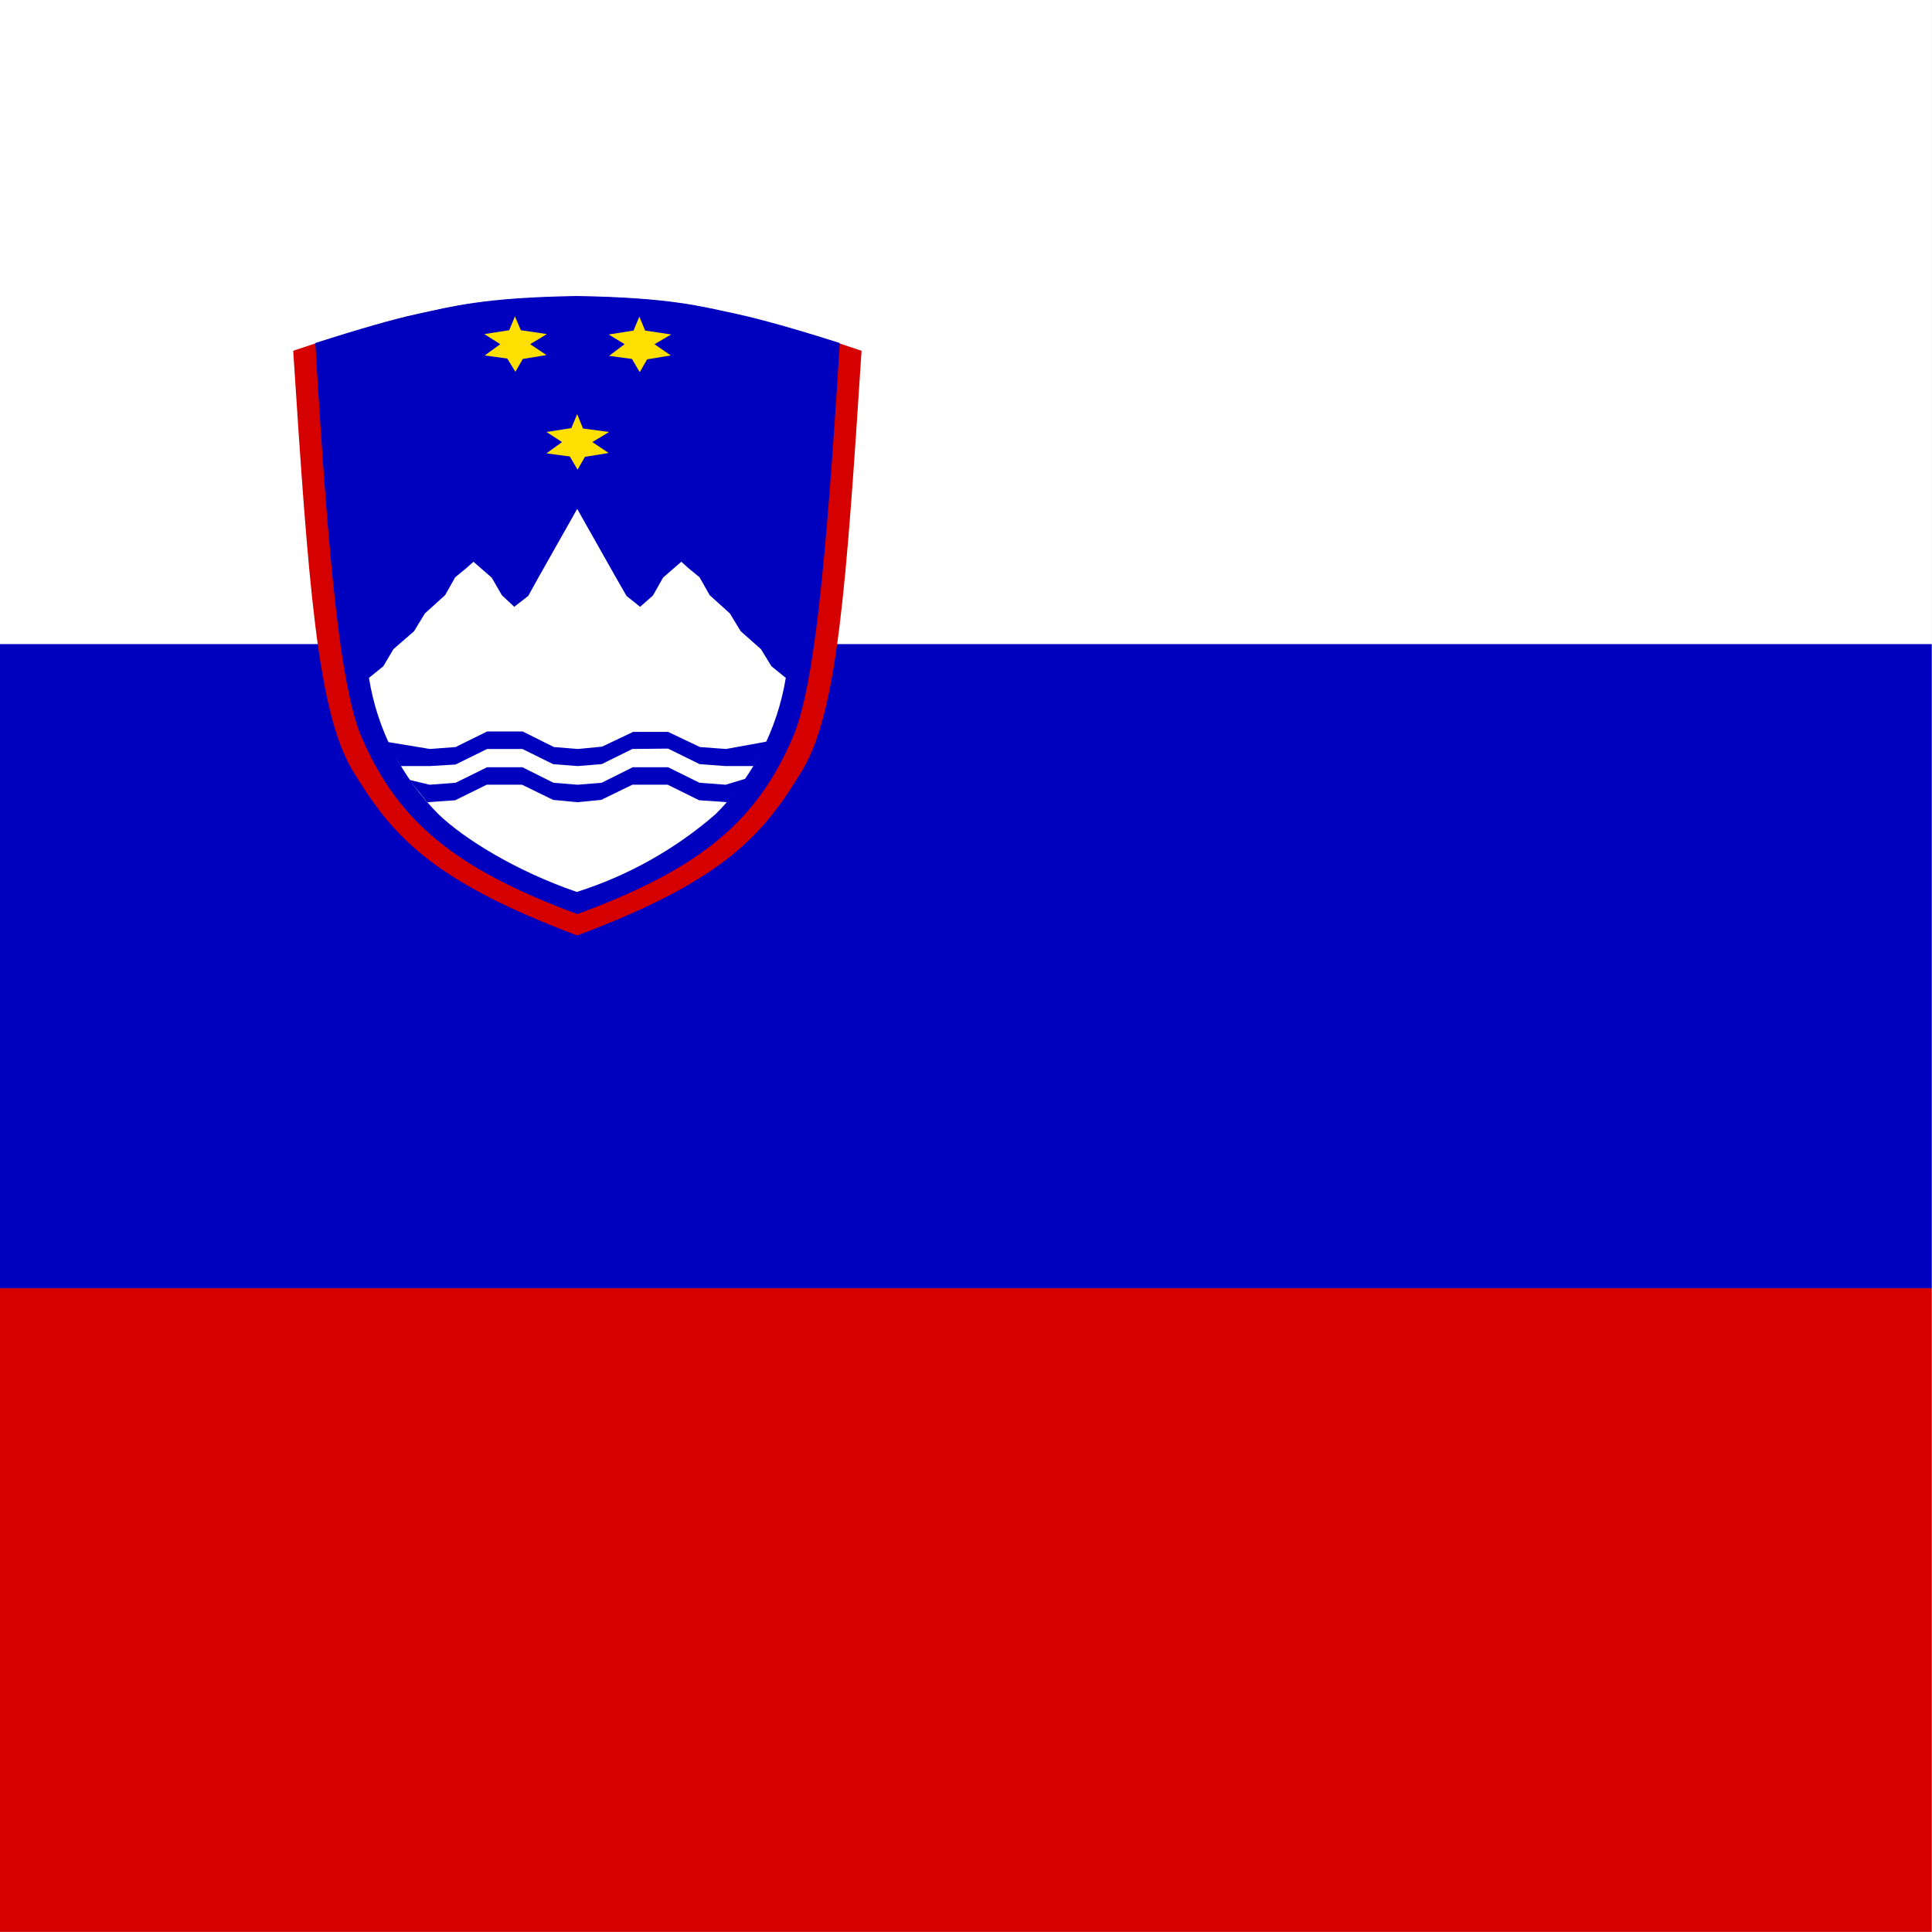
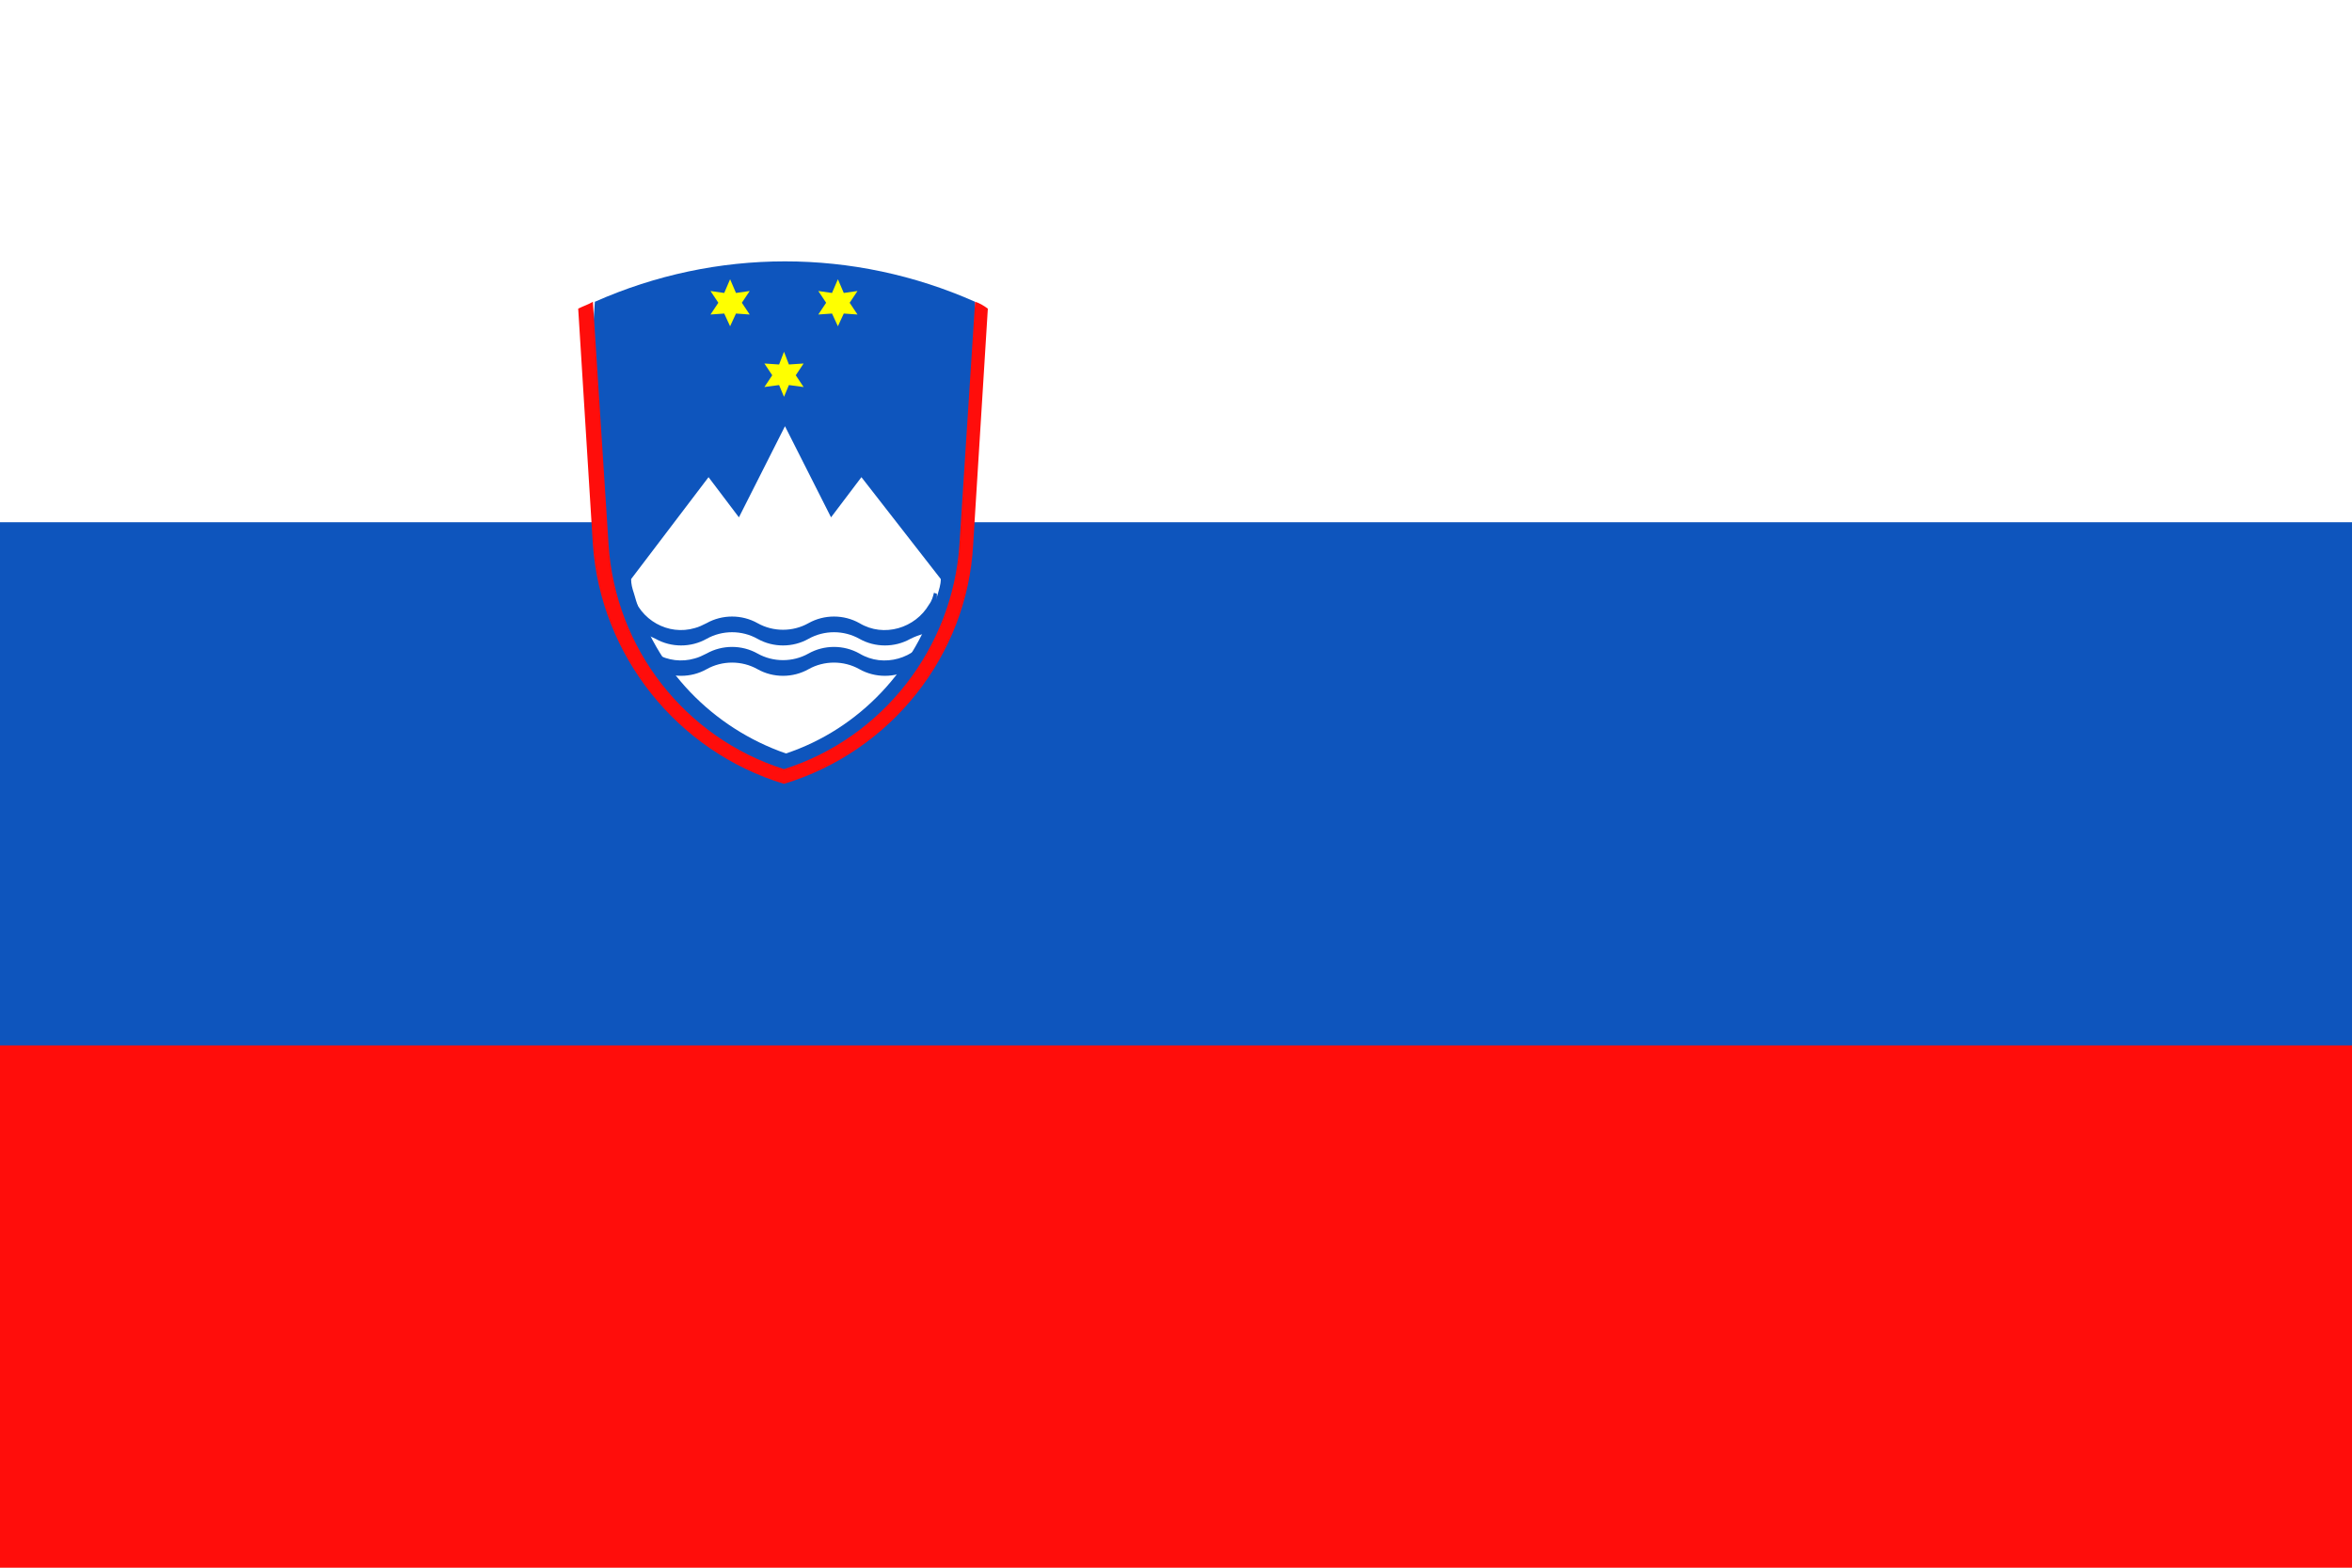
- <svg xmlns="http://www.w3.org/2000/svg" id="flag-icons-si" viewBox="0 0 512 512">
-   <defs>
-     <clipPath id="si-a">
-       <path fill-opacity=".7" d="M60.2 0h497.3v497.3H60.2z" />
-     </clipPath>
-   </defs>
-   <g fill-rule="evenodd" stroke-width="1pt" clip-path="url(#si-a)" transform="translate(-62)scale(1.0295)">
-     <path fill="#fff" d="M0 0h994.7v497.3H0z" />
-     <path fill="#d50000" d="M0 331.6h994.7v165.7H0z" />
-     <path fill="#0000bf" d="M0 165.8h994.7v165.8H0z" />
-     <path fill="#d50000" d="M282 90.3c-3.9 59.9-6.1 92.7-15.2 107.9-9.9 16.3-19.5 28.2-58 42.6-38.4-14.4-48-26.3-57.9-42.6-9-15.2-11.3-48-15.2-107.9l5.7-1.9c11.4-3.5 20-6.3 26.3-7.5 9-2 16.7-4.1 41-4.6 24.3.4 32 2.7 41 4.6q9.6 2.1 26.6 7.5z" />
-     <path fill="#0000bf" d="M276.4 88.3c-3.7 59.8-6.7 87.2-11.6 100.3-9.3 22.6-24.1 35-56 46.7-31.8-11.8-46.6-24.1-56-46.7-4.8-13.1-7.9-40.4-11.4-100.3q16.8-5.4 26.3-7.5c9-1.9 16.7-4.2 41-4.6 24.3.4 32.1 2.7 41.1 4.6q9.6 2.1 26.6 7.5" />
-     <path fill="#ffdf00" d="m208.8 106.6 1.5 3.7 6.7.9-4.3 2.6 4.2 2.8-6.1 1-1.9 3.3-2-3.4-6-.8 4-2.9-4-2.6 6.4-1z" />
-     <path fill="#fff" d="m262.5 174.5-3.7-3-2.7-4.4-5.2-4.6-2.8-4.6-5.2-4.7-2.6-4.6-2.8-2.3-1.9-1.7-4.7 4.1-2.6 4.6-3.3 2.9-3.5-2.8-2.7-4.7-10-17.7-10 17.7-2.6 4.7-3.6 2.8-3.2-3-2.6-4.5-4.7-4.1-1.9 1.7-2.8 2.3-2.6 4.6-5.2 4.7-2.8 4.6-5.3 4.6-2.6 4.4-3.7 3a64 64 0 0 0 18 35.2c6.4 6.1 19.5 14.4 35.5 19.9a101 101 0 0 0 35.7-20 64 64 0 0 0 18.1-35.1" />
-     <path fill="#ffdf00" d="m224.8 81.5 1.5 3.6 6.7 1-4.3 2.5 4.2 2.9-6.1 1-1.9 3.3-2-3.4-5.9-.8 4-3-4.1-2.5 6.4-1zm-32 0 1.5 3.5 6.7 1-4.3 2.6 4.2 2.8-6.1 1-1.9 3.3-2.1-3.4-5.8-.8 4-2.9-4.1-2.6 6.4-1 1.5-3.6z" />
-     <path fill="#0000bf" d="M254.2 197.2H247l-6.7-.5-8.1-4-9.2.1-7.9 3.9-6.2.5-6.3-.5-7.9-3.9h-9.1l-8.1 4-6.7.4h-7.4l-3.5-6 .1-.2 10.9 1.8 6.6-.5 8.1-4h9.2l8 4 6.2.5 6.2-.6 8-3.8h9l8.2 3.9 6.7.5 10.5-1.9.2.3zm-84 9.3 7.2-.5 8.1-4h9.1l8 3.9 6.2.6 6.2-.6 8-3.9h9.1l8.1 4 7.3.5 4.7-5.8-.2-.2-5 1.5-6.7-.5-8.1-4h-9.1l-8 4-6.2.5-6.2-.5-8-4h-9.1l-8.1 4-6.7.5-5-1.2v.2z" />
+ <svg xmlns="http://www.w3.org/2000/svg" version="1.1" viewBox="0 0 240 160">
+   <path fill="#FF0D0B" d="M0,0h240v160H0V0z" />
+   <path fill="#0E55BD" d="M0,0h240v106.7H0V0z" />
+   <path fill="#FFFFFF" d="M0,0h240v53.3H0V0z" />
+   <path fill="#0E55BD" d="M99.5,30.8c-12.4-5.5-26.4-5.5-38.8,0C58.5,59.5,65.1,75.6,80,79.5C94.9,75.6,101.5,59.5,99.5,30.8z" />
+   <g fill="#FFFF00">
+     <polygon points="82,37.1 80.5,37.2 80,35.9 79.5,37.2 78,37.1 78.8,38.3 78,39.5 79.5,39.3 80,40.5 80.5,39.3 82,39.5   81.2,38.3  " />
+     <polygon points="76.5,29.7 75.1,29.9 74.5,28.5 73.9,29.9 72.5,29.7 73.3,30.9 72.5,32.1 73.9,32 74.5,33.3 75.1,32   76.5,32.1 75.7,30.9  " />
+     <polygon points="87.5,29.7 86.1,29.9 85.5,28.5 84.9,29.9 83.5,29.7 84.3,30.9 83.5,32.1 84.9,32 85.5,33.3 86.1,32   87.5,32.1 86.7,30.9  " />
  </g>
+   <path fill="#FFFFFF" d="M87.9,48.7l-3.1,4.1l-4.7-9.3l-4.7,9.3l-3.1-4.1l-7.9,10.4c0,0.5,0.1,0.9,0.3,1.5c2.1,7.6,8,13.7,15.5,16.3  c7.5-2.5,13.3-8.7,15.5-16.3c0.1-0.4,0.3-0.9,0.3-1.5L87.9,48.7z" />
+   <path fill="#0E55BD" d="M64.5,60.5c0.8,2.8,3.7,4.4,6.4,3.6c0.4-0.1,0.8-0.3,1.2-0.5c1.6-0.9,3.6-0.9,5.2,0c1.6,0.9,3.6,0.9,5.2,0  c1.6-0.9,3.6-0.9,5.2,0c2.5,1.5,5.7,0.5,7.1-1.9c0.3-0.4,0.4-0.8,0.5-1.2l0.3,0.1v3.9c-0.9,0-1.9,0.3-2.7,0.7  c-1.6,0.9-3.6,0.9-5.2,0c-1.6-0.9-3.6-0.9-5.2,0c-1.6,0.9-3.6,0.9-5.2,0c-1.6-0.9-3.6-0.9-5.2,0s-3.6,0.9-5.2,0  c-0.8-0.4-1.7-0.7-2.7-0.7v-3.9" />
+   <path fill="#0E55BD" d="M64.5,63.6c0.8,2.8,3.7,4.4,6.4,3.6c0.4-0.1,0.8-0.3,1.2-0.5c1.6-0.9,3.6-0.9,5.2,0c1.6,0.9,3.6,0.9,5.2,0  s3.6-0.9,5.2,0c2.5,1.5,5.7,0.5,7.1-1.9c0.3-0.4,0.4-0.8,0.5-1.2l0.3,0.1v3.9c-0.9,0-1.9,0.3-2.7,0.7c-1.6,0.9-3.6,0.9-5.2,0  c-1.6-0.9-3.6-0.9-5.2,0c-1.6,0.9-3.6,0.9-5.2,0c-1.6-0.9-3.6-0.9-5.2,0s-3.6,0.9-5.2,0c-0.8-0.4-1.7-0.7-2.7-0.7v-3.9" />
+   <path fill="#FF0D0B" d="M99.5,30.8l-1.6,24.8C97.2,66.1,90.1,75.3,80,78.5c-10.1-3.2-17.2-12.3-17.9-22.9l-1.6-24.8  c-0.5,0.3-0.9,0.4-1.5,0.7l1.5,24.1C61.3,66.9,69.1,76.7,80,80c10.9-3.3,18.7-13.1,19.3-24.4l1.5-24.1  C100.4,31.2,99.9,30.9,99.5,30.8z" />
</svg>
